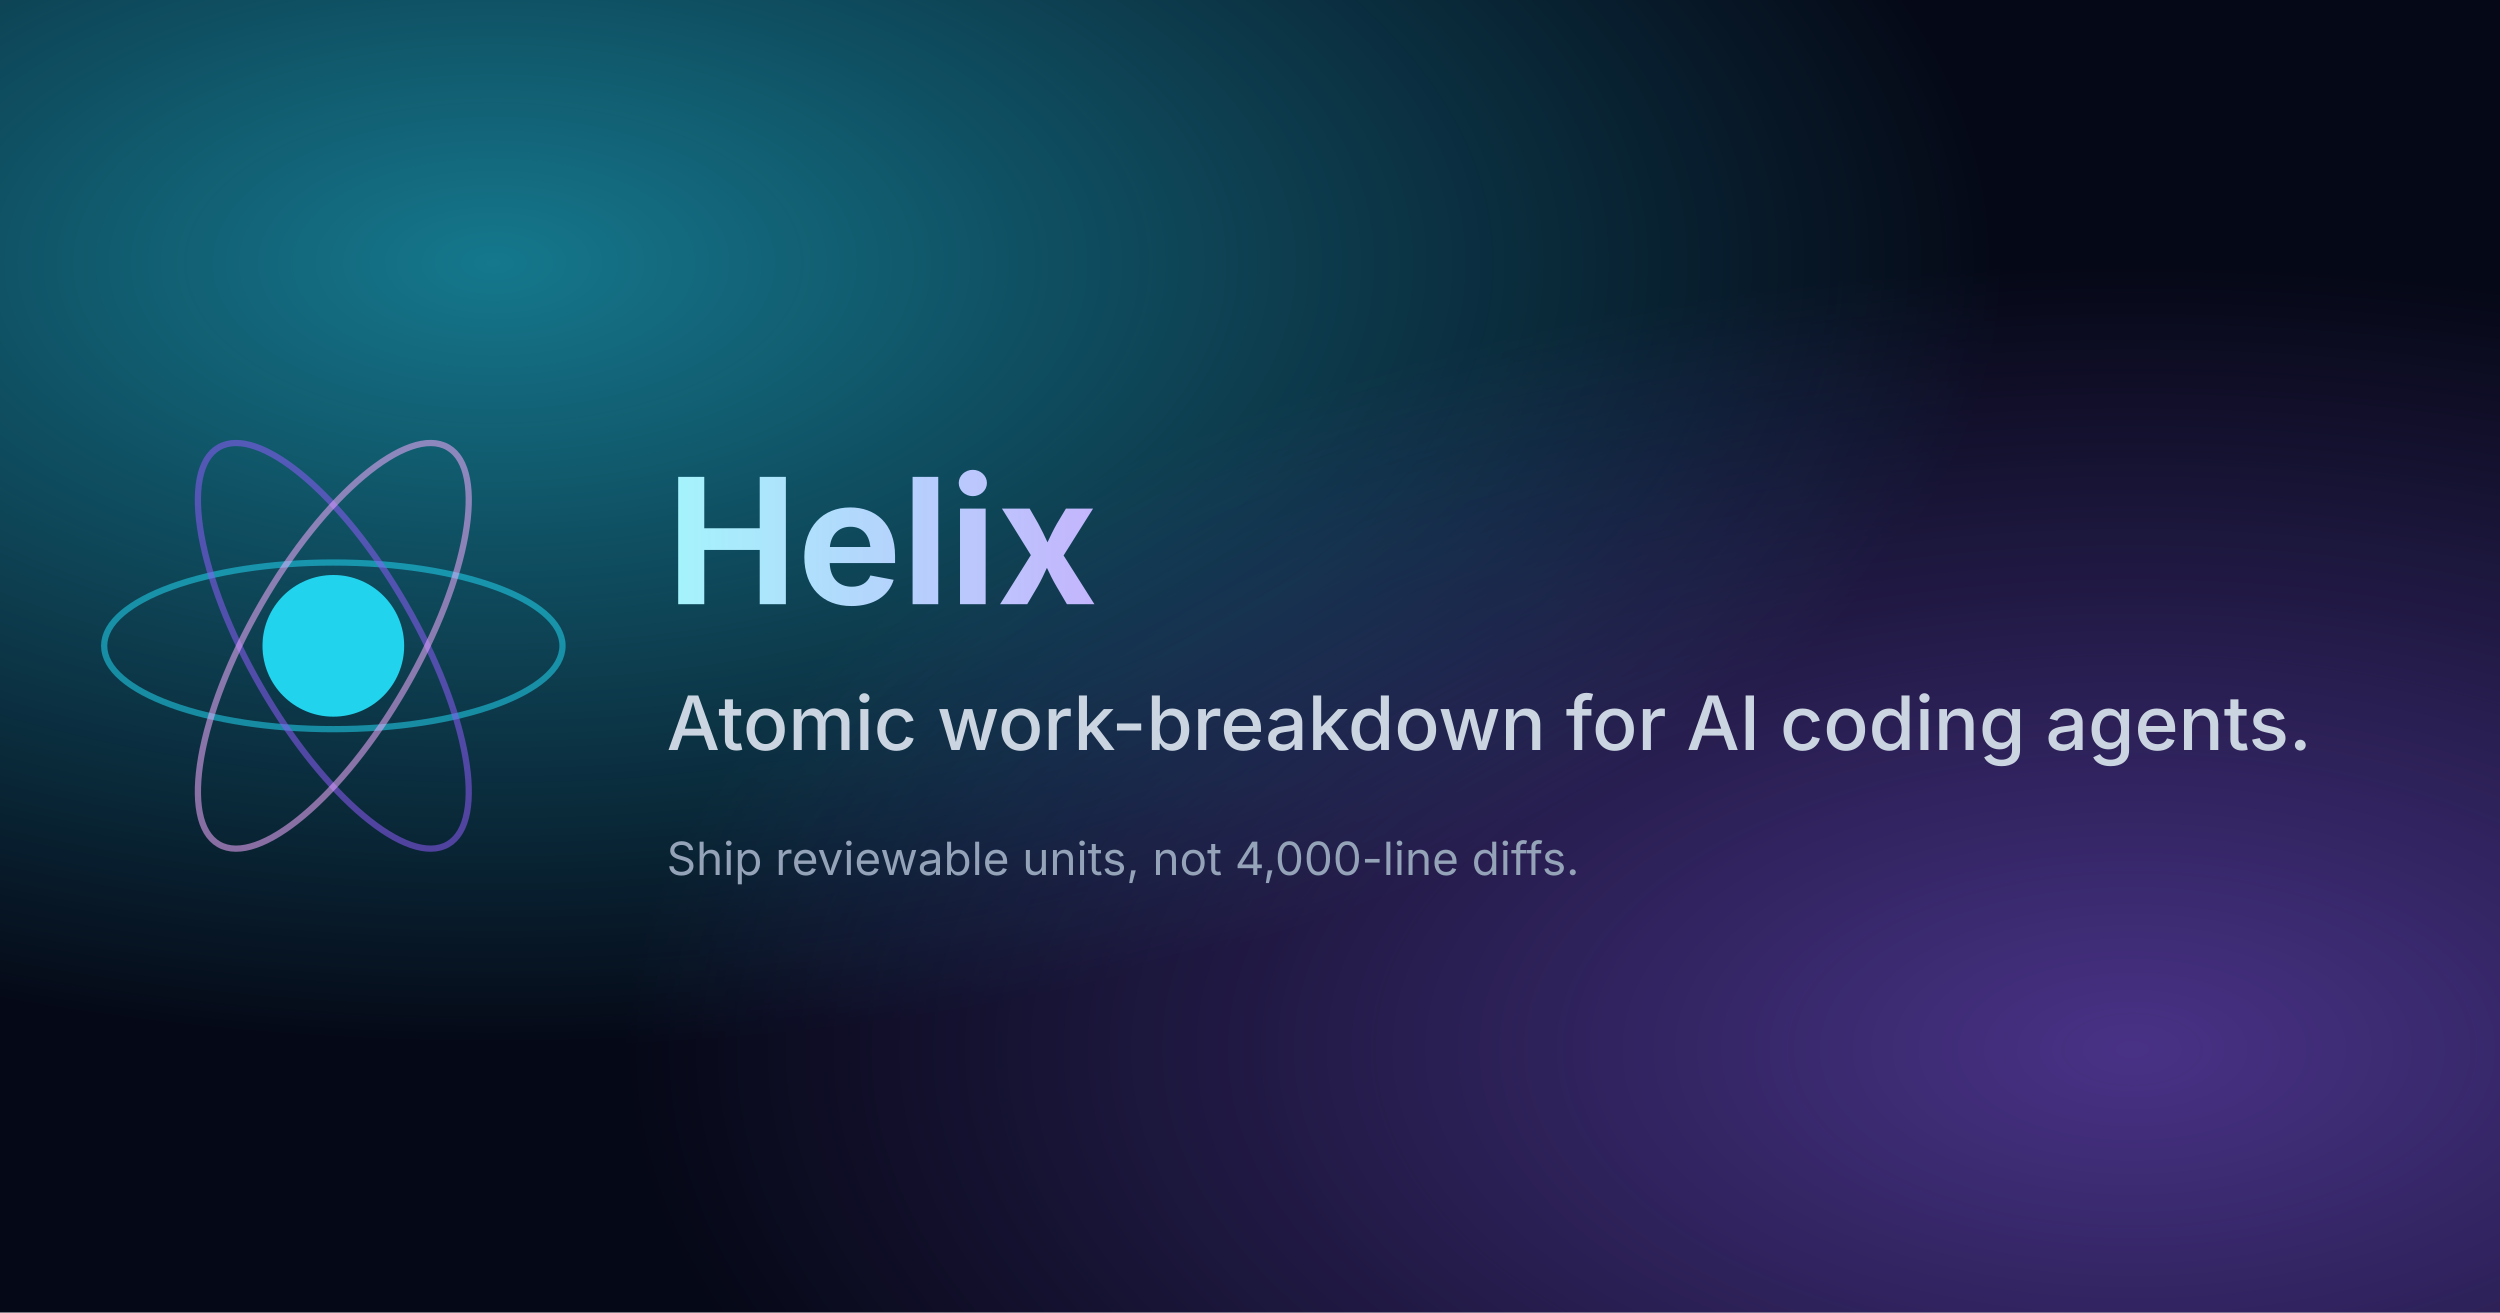
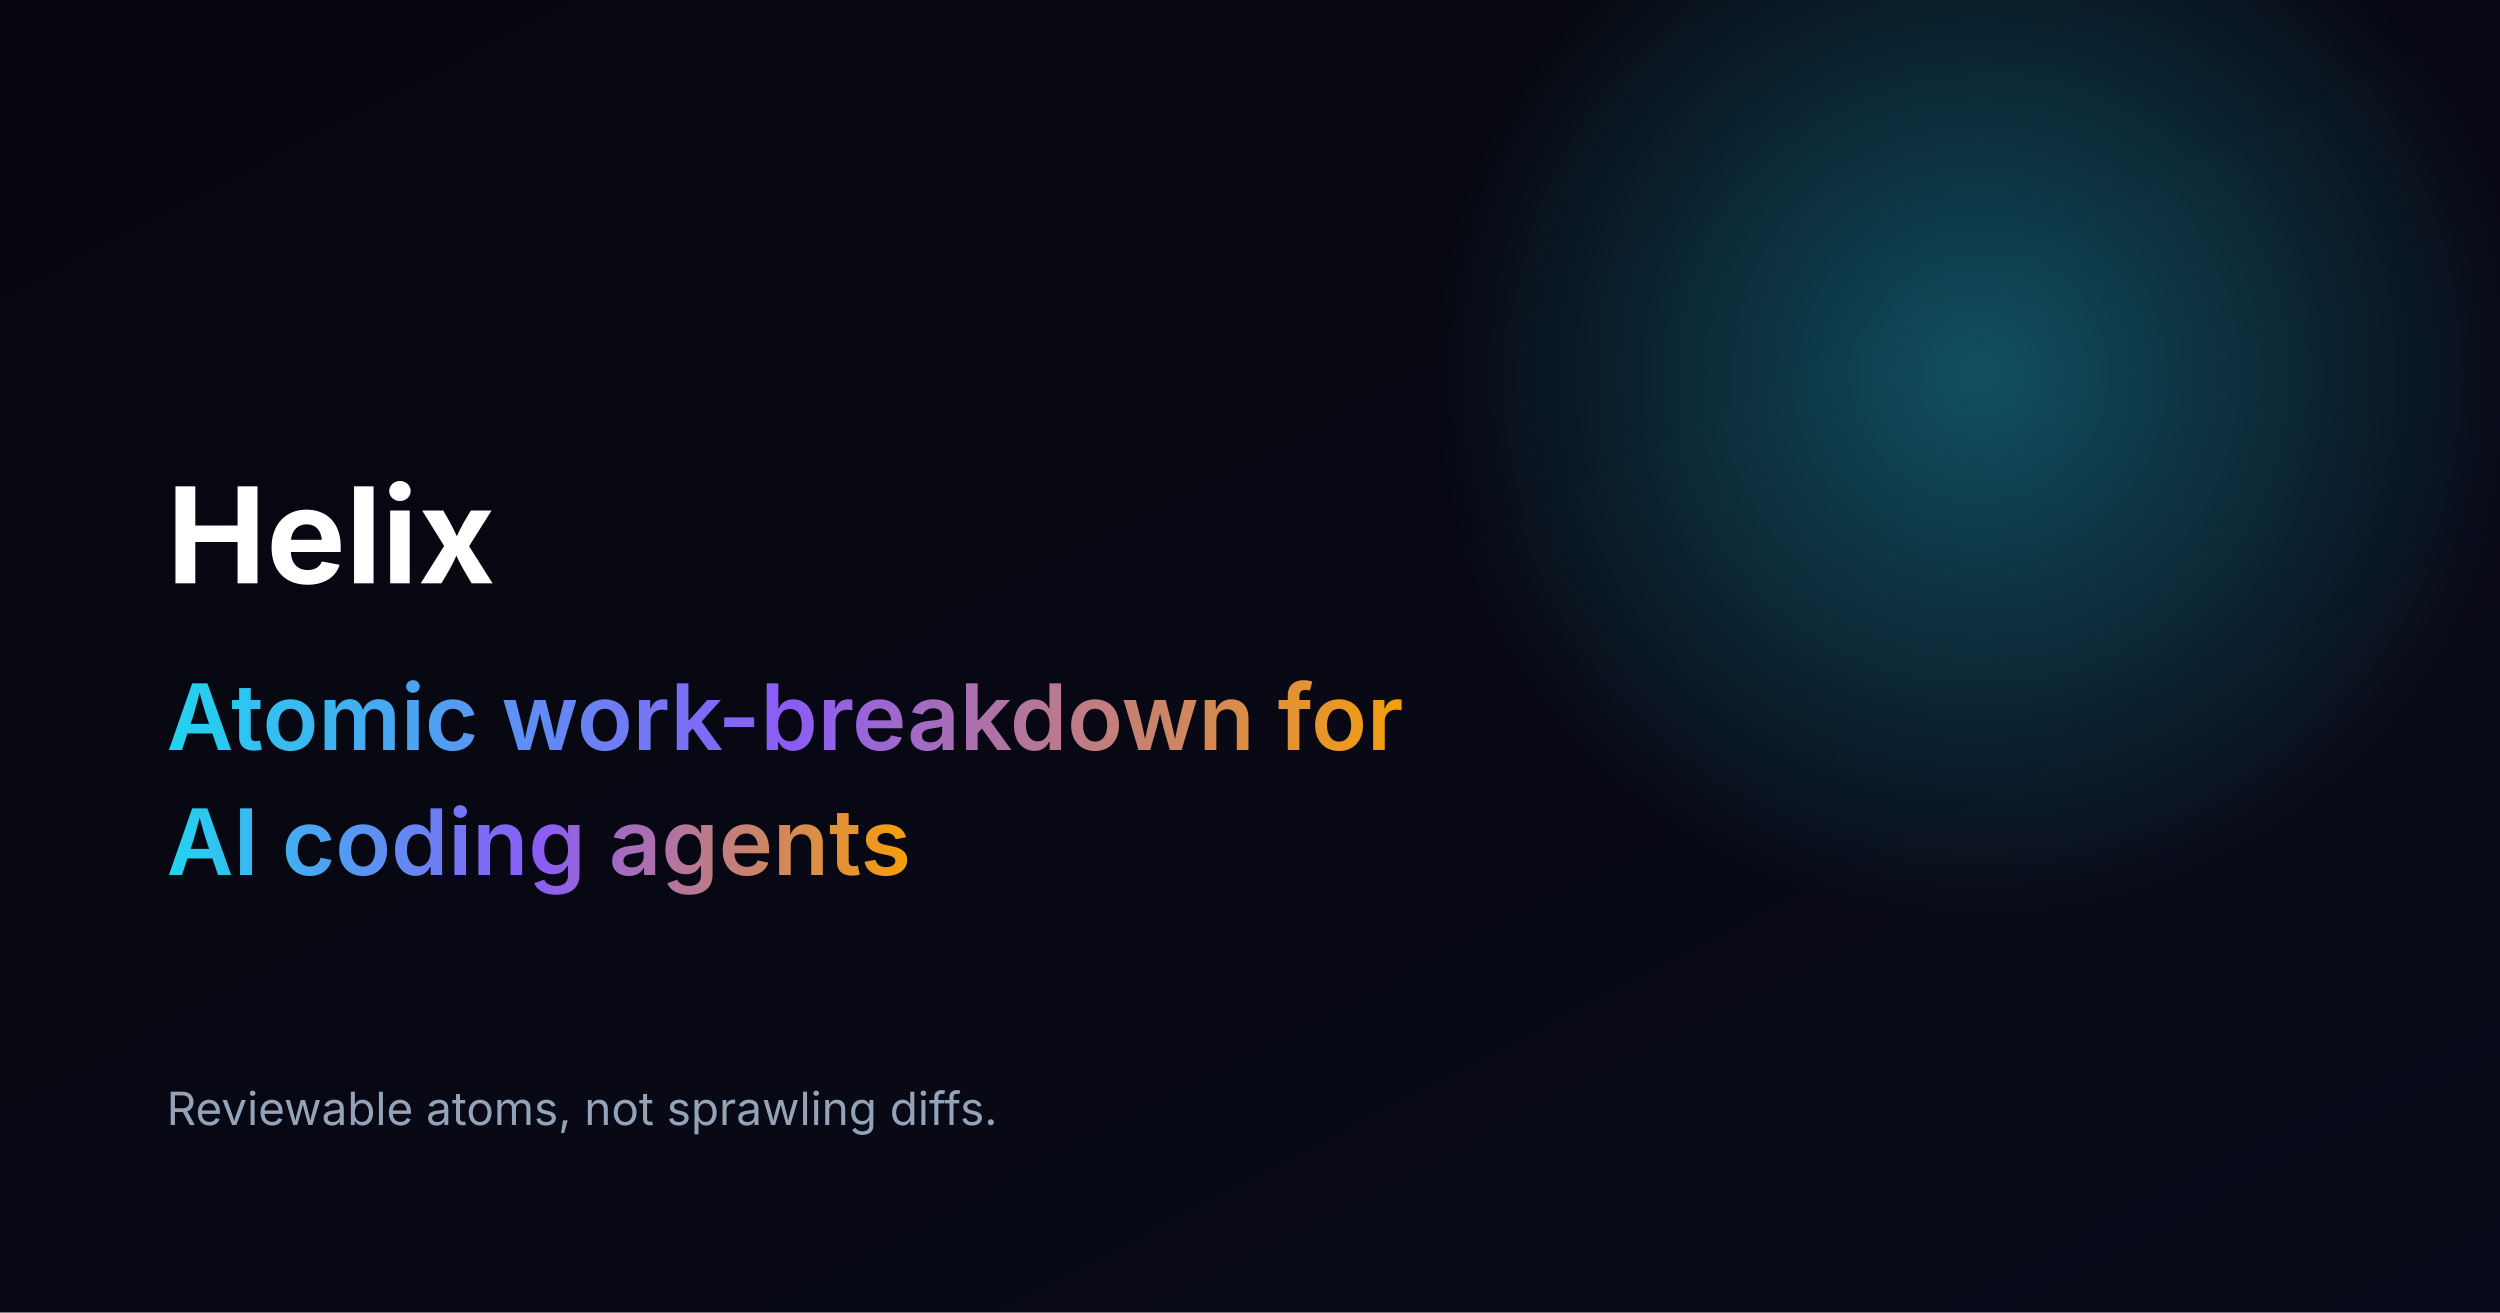
- <svg xmlns="http://www.w3.org/2000/svg" viewBox="0 0 1200 630" role="img" aria-label="Helix — atomic work-breakdown for AI coding agents">
+ <svg xmlns="http://www.w3.org/2000/svg" viewBox="0 0 1200 630">
  <defs>
-     <radialGradient id="g-cyan" cx="20%" cy="20%" r="60%">
-       <stop offset="0%" stop-color="#22d3ee" stop-opacity="0.55" />
+     <linearGradient id="bg" x1="0" y1="0" x2="1" y2="1">
+       <stop offset="0%" stop-color="#05060d" />
+       <stop offset="100%" stop-color="#0a0b1a" />
+     </linearGradient>
+     <linearGradient id="brand" x1="0" y1="0" x2="1" y2="0">
+       <stop offset="0%" stop-color="#22d3ee" />
+       <stop offset="50%" stop-color="#8b5cf6" />
+       <stop offset="100%" stop-color="#f59e0b" />
+     </linearGradient>
+     <radialGradient id="glow" cx="50%" cy="50%" r="50%">
+       <stop offset="0%" stop-color="#22d3ee" stop-opacity="0.35" />
      <stop offset="100%" stop-color="#22d3ee" stop-opacity="0" />
    </radialGradient>
-     <radialGradient id="g-violet" cx="85%" cy="80%" r="60%">
-       <stop offset="0%" stop-color="#8b5cf6" stop-opacity="0.5" />
-       <stop offset="100%" stop-color="#8b5cf6" stop-opacity="0" />
-     </radialGradient>
-     <linearGradient id="g-text" x1="0%" y1="0%" x2="100%" y2="0%">
-       <stop offset="0%" stop-color="#a5f3fc" />
-       <stop offset="100%" stop-color="#c4b5fd" />
-     </linearGradient>
  </defs>
-   <rect width="1200" height="630" fill="#050816" />
-   <rect width="1200" height="630" fill="url(#g-cyan)" />
-   <rect width="1200" height="630" fill="url(#g-violet)" />
-   <g transform="translate(120 230)">
-     <circle cx="40" cy="80" r="34" fill="#22d3ee" />
-     <ellipse cx="40" cy="80" rx="110" ry="40" fill="none" stroke="#22d3ee" stroke-opacity="0.55" stroke-width="3" />
-     <ellipse cx="40" cy="80" rx="110" ry="40" fill="none" stroke="#8b5cf6" stroke-opacity="0.55" stroke-width="3" transform="rotate(60 40 80)" />
-     <ellipse cx="40" cy="80" rx="110" ry="40" fill="none" stroke="#f0abfc" stroke-opacity="0.55" stroke-width="3" transform="rotate(120 40 80)" />
-   </g>
-   <text x="320" y="290" font-family="Inter, system-ui, sans-serif" font-size="84" font-weight="700" fill="url(#g-text)">Helix</text>
-   <text x="320" y="360" font-family="Inter, system-ui, sans-serif" font-size="36" font-weight="500" fill="#cbd5e1">Atomic work-breakdown for AI coding agents.</text>
-   <text x="320" y="420" font-family="Inter, system-ui, sans-serif" font-size="22" font-weight="400" fill="#94a3b8">Ship reviewable units, not 4,000-line diffs.</text>
+   <rect width="1200" height="630" fill="url(#bg)" />
+   <circle cx="950" cy="180" r="260" fill="url(#glow)" />
+   <text x="80" y="280" font-family="Inter, system-ui, sans-serif" font-size="64" font-weight="700" fill="#ffffff">Helix</text>
+   <text x="80" y="360" font-family="Inter, system-ui, sans-serif" font-size="44" font-weight="600" fill="url(#brand)">Atomic work-breakdown for</text>
+   <text x="80" y="420" font-family="Inter, system-ui, sans-serif" font-size="44" font-weight="600" fill="url(#brand)">AI coding agents</text>
+   <text x="80" y="540" font-family="Inter, system-ui, sans-serif" font-size="22" fill="#94a3b8">Reviewable atoms, not sprawling diffs.</text>
</svg>
